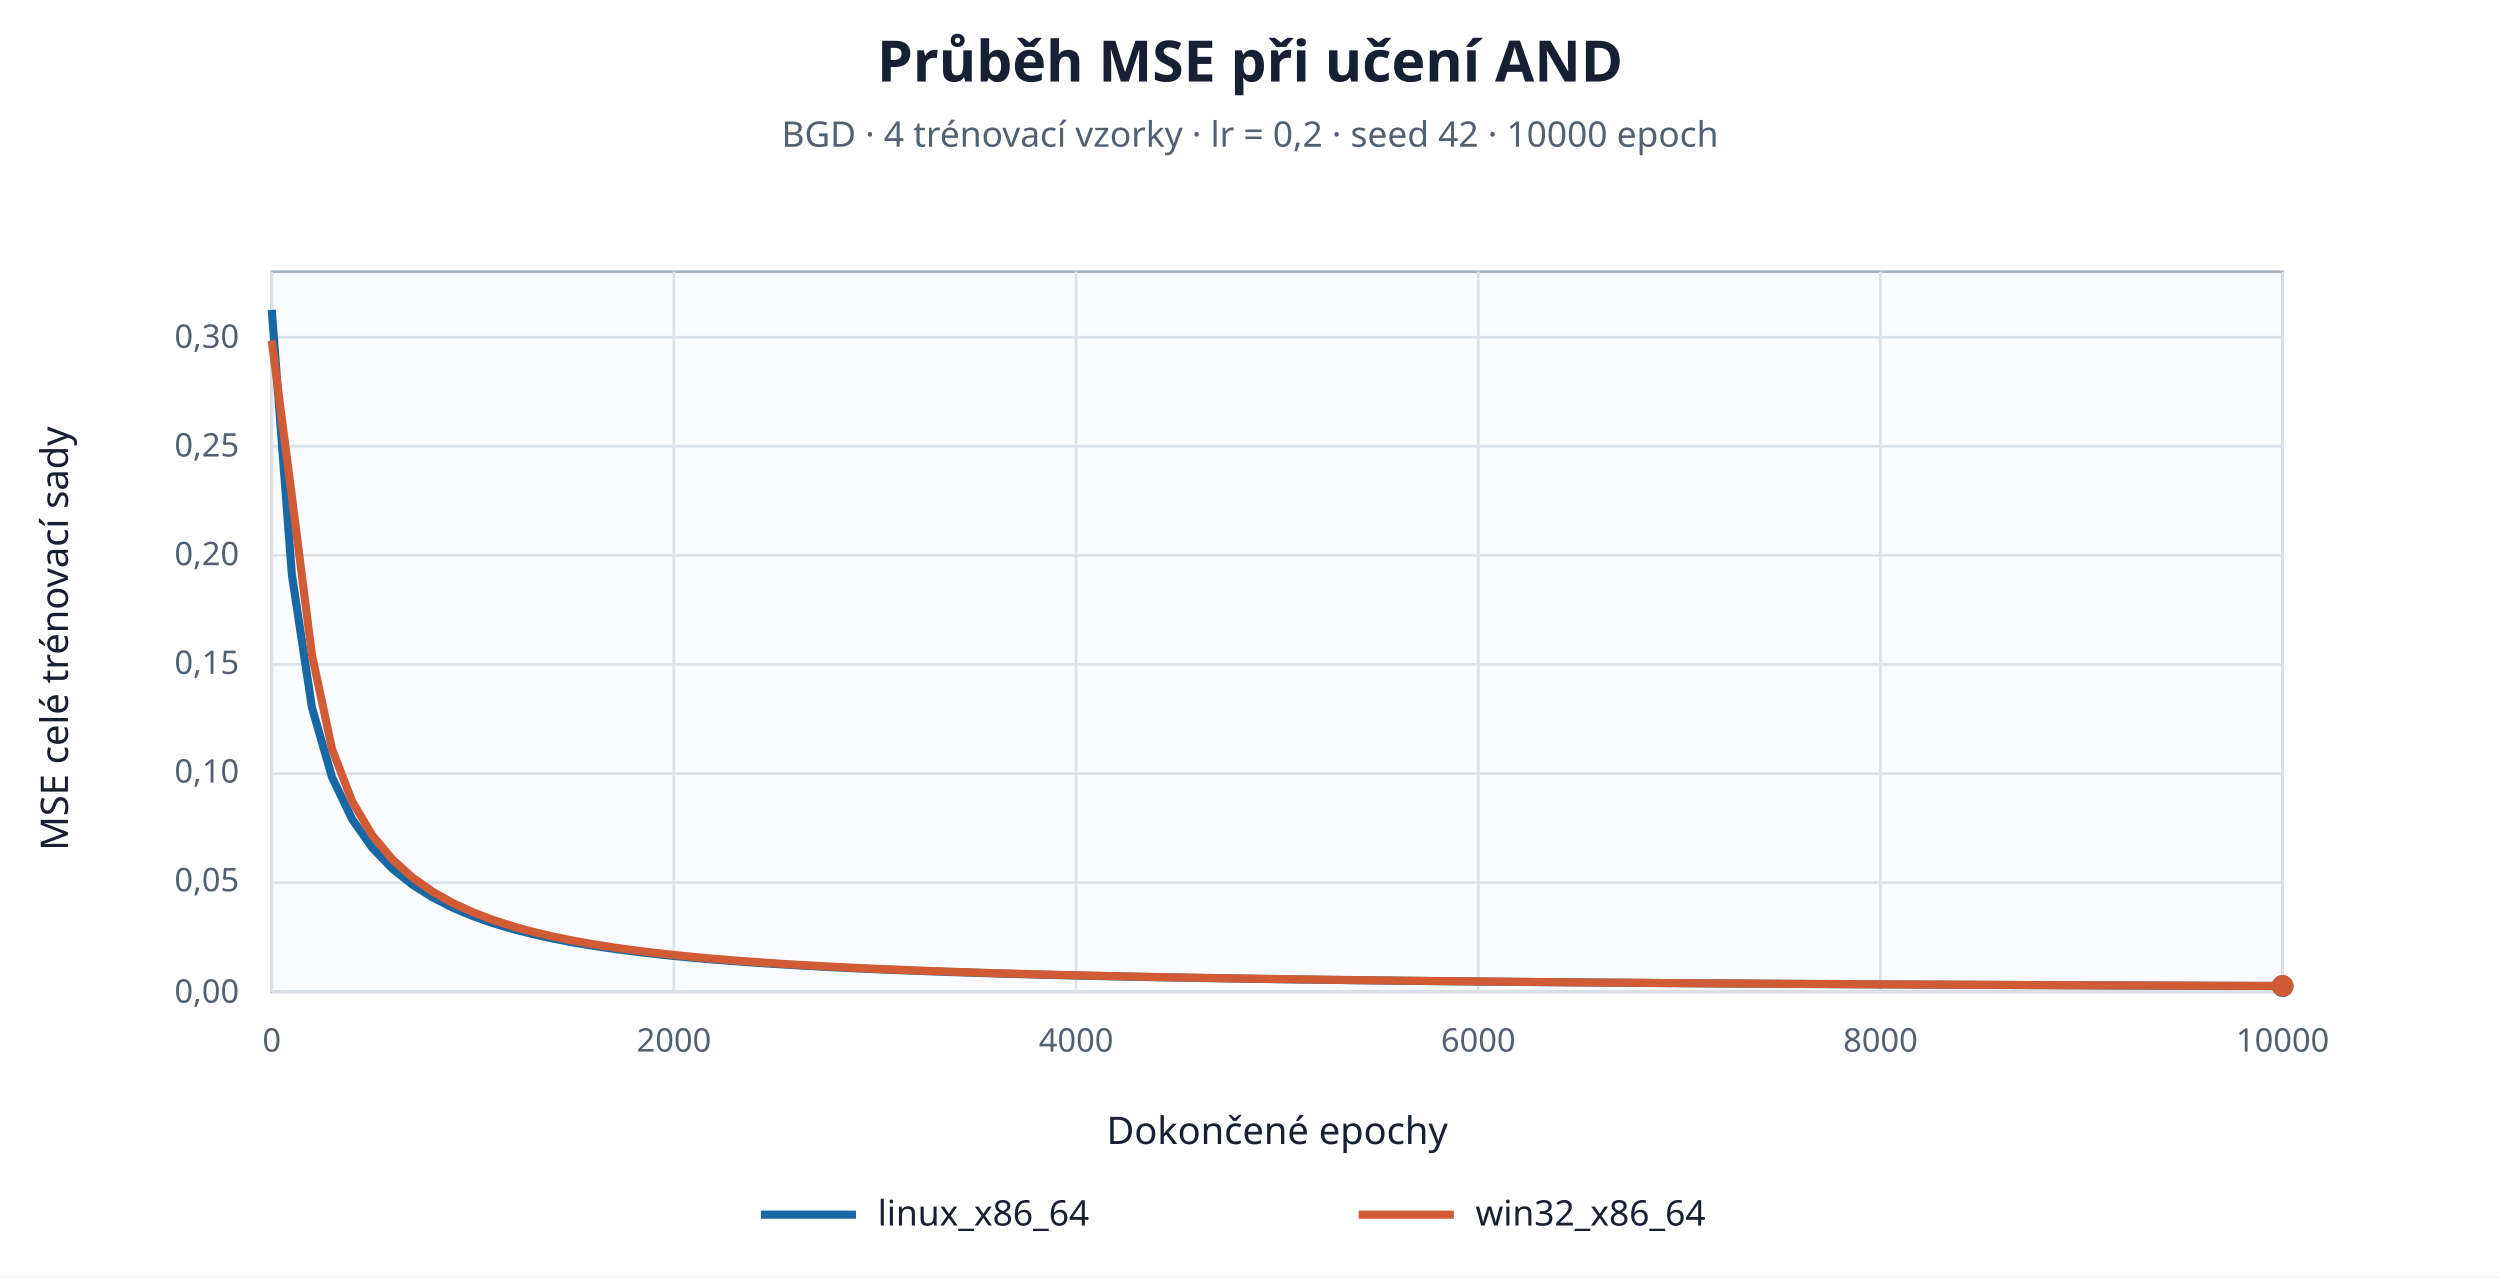
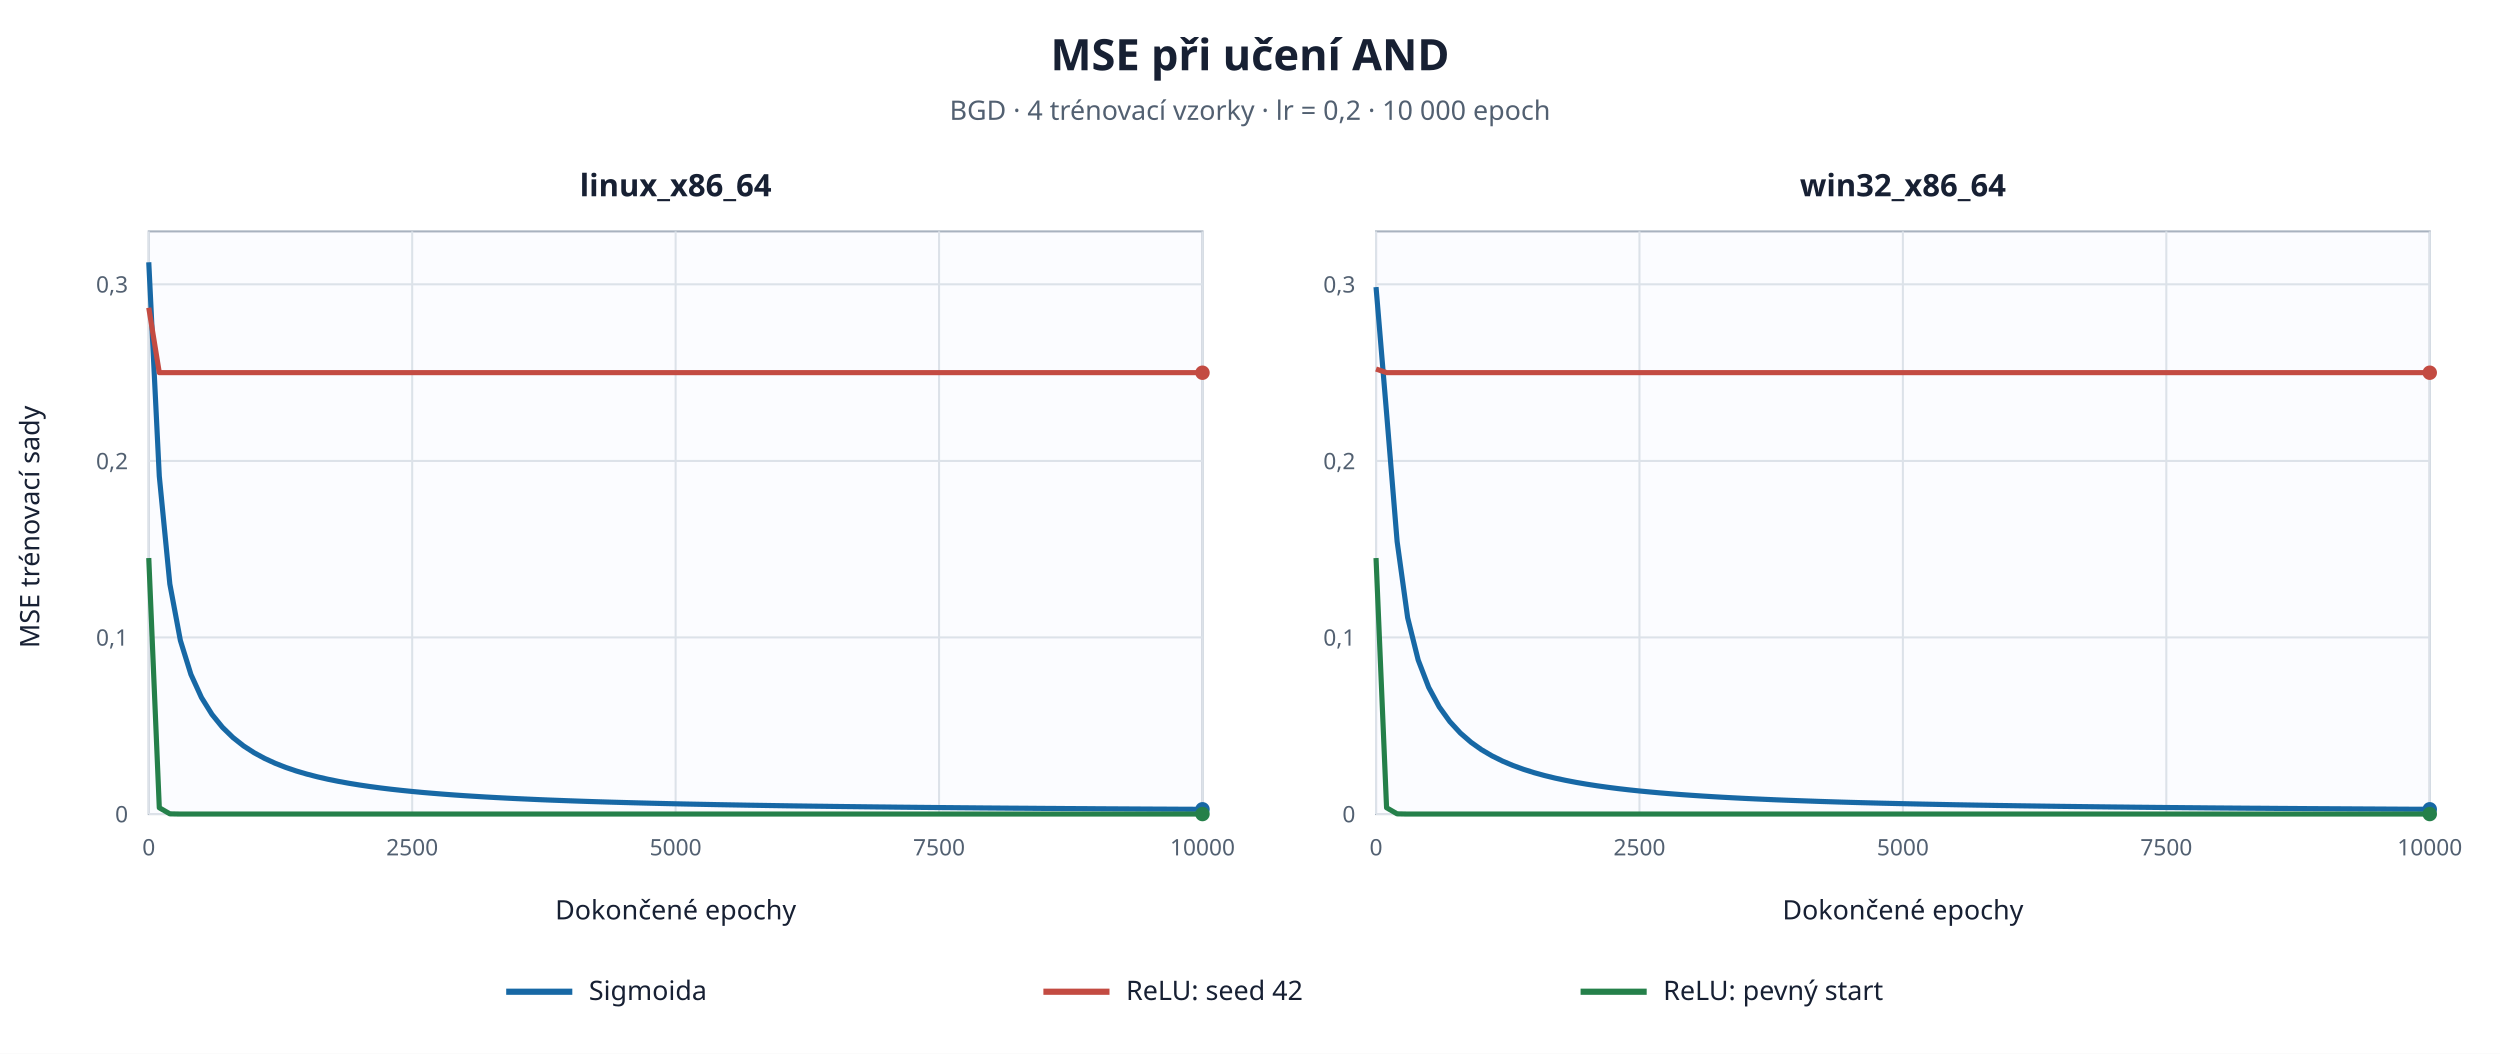
- <svg xmlns="http://www.w3.org/2000/svg" viewBox="0 0 920 470" role="img" aria-labelledby="title desc">
-   <rect width="920" height="470" fill="#fff" />
-   <text x="460" y="30" text-anchor="middle" font-family="sans-serif" font-size="21" font-weight="bold" fill="#172033">Průběh MSE při učení AND</text>
-   <text x="460" y="54" text-anchor="middle" font-family="sans-serif" font-size="13" fill="#526071">BGD · 4 trénovací vzorky · lr = 0,2 · seed 42 · 10000 epoch</text>
-   <rect x="100" y="100" width="740" height="265" fill="#fbfcff" stroke="#a8b2bf" />
-   <line x1="100.0" y1="100" x2="100.0" y2="365" stroke="#dce2e9" />
-   <text x="100.0" y="387" text-anchor="middle" font-family="sans-serif" font-size="12" fill="#526071">0</text>
-   <line x1="248.0" y1="100" x2="248.0" y2="365" stroke="#dce2e9" />
-   <text x="248.0" y="387" text-anchor="middle" font-family="sans-serif" font-size="12" fill="#526071">2000</text>
-   <line x1="396.0" y1="100" x2="396.0" y2="365" stroke="#dce2e9" />
-   <text x="396.0" y="387" text-anchor="middle" font-family="sans-serif" font-size="12" fill="#526071">4000</text>
-   <line x1="544.0" y1="100" x2="544.0" y2="365" stroke="#dce2e9" />
-   <text x="544.0" y="387" text-anchor="middle" font-family="sans-serif" font-size="12" fill="#526071">6000</text>
-   <line x1="692.0" y1="100" x2="692.0" y2="365" stroke="#dce2e9" />
-   <text x="692.0" y="387" text-anchor="middle" font-family="sans-serif" font-size="12" fill="#526071">8000</text>
-   <line x1="840.0" y1="100" x2="840.0" y2="365" stroke="#dce2e9" />
-   <text x="840.0" y="387" text-anchor="middle" font-family="sans-serif" font-size="12" fill="#526071">10000</text>
-   <line x1="100" y1="365.0" x2="840" y2="365.0" stroke="#dce2e9" />
-   <text x="88" y="369,0" text-anchor="end" font-family="sans-serif" font-size="12" fill="#526071">0,00</text>
-   <line x1="100" y1="324.8" x2="840" y2="324.8" stroke="#dce2e9" />
-   <text x="88" y="328,8" text-anchor="end" font-family="sans-serif" font-size="12" fill="#526071">0,05</text>
-   <line x1="100" y1="284.7" x2="840" y2="284.7" stroke="#dce2e9" />
-   <text x="88" y="288,7" text-anchor="end" font-family="sans-serif" font-size="12" fill="#526071">0,10</text>
-   <line x1="100" y1="244.5" x2="840" y2="244.5" stroke="#dce2e9" />
-   <text x="88" y="248,5" text-anchor="end" font-family="sans-serif" font-size="12" fill="#526071">0,15</text>
-   <line x1="100" y1="204.4" x2="840" y2="204.4" stroke="#dce2e9" />
-   <text x="88" y="208,4" text-anchor="end" font-family="sans-serif" font-size="12" fill="#526071">0,20</text>
-   <line x1="100" y1="164.2" x2="840" y2="164.2" stroke="#dce2e9" />
-   <text x="88" y="168,2" text-anchor="end" font-family="sans-serif" font-size="12" fill="#526071">0,25</text>
-   <line x1="100" y1="124.1" x2="840" y2="124.1" stroke="#dce2e9" />
-   <text x="88" y="128,1" text-anchor="end" font-family="sans-serif" font-size="12" fill="#526071">0,30</text>
-   <polyline points="100.00,114.04 107.40,211.36 114.80,260.39 122.20,286.04 129.60,301.48 137.00,311.99 144.40,319.68 151.80,325.58 159.20,330.24 166.60,334.01 174.00,337.12 181.40,339.72 188.80,341.91 196.20,343.79 203.60,345.41 211.00,346.83 218.40,348.07 225.80,349.16 233.20,350.13 240.60,351.00 248.00,351.79 255.40,352.49 262.80,353.13 270.20,353.71 277.60,354.24 285.00,354.73 292.40,355.18 299.80,355.59 307.20,355.97 314.60,356.32 322.00,356.65 329.40,356.96 336.80,357.24 344.20,357.51 351.60,357.76 359.00,358.00 366.40,358.22 373.80,358.43 381.20,358.62 388.60,358.81 396.00,358.99 403.40,359.15 410.80,359.31 418.20,359.46 425.60,359.61 433.00,359.74 440.40,359.87 447.80,359.99 455.20,360.11 462.60,360.23 470.00,360.33 477.40,360.44 484.80,360.54 492.20,360.63 499.60,360.72 507.00,360.81 514.40,360.90 521.80,360.98 529.20,361.06 536.60,361.13 544.00,361.20 551.40,361.27 558.80,361.34 566.20,361.41 573.60,361.47 581.00,361.53 588.40,361.59 595.80,361.65 603.20,361.70 610.60,361.76 618.00,361.81 625.40,361.86 632.80,361.91 640.20,361.96 647.60,362.00 655.00,362.05 662.40,362.09 669.80,362.13 677.20,362.17 684.60,362.21 692.00,362.25 699.40,362.29 706.80,362.33 714.20,362.36 721.60,362.40 729.00,362.43 736.40,362.47 743.80,362.50 751.20,362.53 758.60,362.56 766.00,362.59 773.40,362.62 780.80,362.65 788.20,362.68 795.60,362.70 803.00,362.73 810.40,362.76 817.80,362.78 825.20,362.81 832.60,362.83 840.00,362.86" fill="none" stroke="#1768a5" stroke-width="3" stroke-linejoin="round" />
-   <circle cx="840.0" cy="362.9" r="4" fill="#1768a5" />
-   <polyline points="100.00,125.33 107.40,182.60 114.80,241.01 122.20,275.68 129.60,294.94 137.00,307.41 144.40,316.28 151.80,322.94 159.20,328.14 166.60,332.31 174.00,335.71 181.40,338.53 188.80,340.91 196.20,342.93 203.60,344.67 211.00,346.18 218.40,347.49 225.80,348.65 233.20,349.68 240.60,350.60 248.00,351.42 255.40,352.16 262.80,352.83 270.20,353.44 277.60,353.99 285.00,354.50 292.40,354.97 299.80,355.39 307.20,355.79 314.60,356.16 322.00,356.50 329.40,356.81 336.80,357.11 344.20,357.39 351.60,357.64 359.00,357.89 366.40,358.12 373.80,358.33 381.20,358.53 388.60,358.72 396.00,358.90 403.40,359.07 410.80,359.24 418.20,359.39 425.60,359.54 433.00,359.68 440.40,359.81 447.80,359.94 455.20,360.06 462.60,360.17 470.00,360.28 477.40,360.39 484.80,360.49 492.20,360.59 499.60,360.68 507.00,360.77 514.40,360.86 521.80,360.94 529.20,361.02 536.60,361.10 544.00,361.17 551.40,361.24 558.80,361.31 566.20,361.38 573.60,361.44 581.00,361.50 588.40,361.56 595.80,361.62 603.20,361.68 610.60,361.73 618.00,361.78 625.40,361.84 632.80,361.89 640.20,361.93 647.60,361.98 655.00,362.03 662.40,362.07 669.80,362.11 677.20,362.15 684.60,362.20 692.00,362.23 699.40,362.27 706.80,362.31 714.20,362.35 721.60,362.38 729.00,362.42 736.40,362.45 743.80,362.48 751.20,362.52 758.60,362.55 766.00,362.58 773.40,362.61 780.80,362.64 788.20,362.66 795.60,362.69 803.00,362.72 810.40,362.75 817.80,362.77 825.20,362.80 832.60,362.82 840.00,362.85" fill="none" stroke="#d15b34" stroke-width="3" stroke-linejoin="round" />
-   <circle cx="840.0" cy="362.8" r="4" fill="#d15b34" />
-   <text x="470" y="421" text-anchor="middle" font-family="sans-serif" font-size="14" fill="#172033">Dokončené epochy</text>
-   <text x="25" y="235" transform="rotate(-90 25 235)" text-anchor="middle" font-family="sans-serif" font-size="14" fill="#172033">MSE celé trénovací sady</text>
-   <line x1="280" y1="447" x2="315" y2="447" stroke="#1768a5" stroke-width="3" />
-   <text x="323" y="451" font-family="sans-serif" font-size="13" fill="#172033">linux_x86_64</text>
-   <line x1="500" y1="447" x2="535" y2="447" stroke="#d15b34" stroke-width="3" />
-   <text x="543" y="451" font-family="sans-serif" font-size="13" fill="#172033">win32_x86_64</text>
+ <svg xmlns="http://www.w3.org/2000/svg" viewBox="0 0 1210 510" role="img" aria-labelledby="title desc">
+   <rect width="1210" height="510" fill="#fff" />
+   <text x="605" y="34" text-anchor="middle" font-family="sans-serif" font-size="21" font-weight="bold" fill="#172033">MSE při učení AND</text>
+   <text x="605" y="58" text-anchor="middle" font-family="sans-serif" font-size="13" fill="#526071">BGD · 4 trénovací vzorky · lr = 0,2 · 10 000 epoch</text>
+   <text x="327.0" y="95" text-anchor="middle" font-family="sans-serif" font-size="15" font-weight="bold" fill="#172033">linux_x86_64</text>
+   <rect x="72" y="112" width="510" height="282" fill="#fbfcff" stroke="#a8b2bf" />
+   <line x1="72.0" y1="112" x2="72.0" y2="394" stroke="#dce2e9" />
+   <text x="72.0" y="414" text-anchor="middle" font-family="sans-serif" font-size="11" fill="#526071">0</text>
+   <line x1="199.5" y1="112" x2="199.5" y2="394" stroke="#dce2e9" />
+   <text x="199.5" y="414" text-anchor="middle" font-family="sans-serif" font-size="11" fill="#526071">2500</text>
+   <line x1="327.0" y1="112" x2="327.0" y2="394" stroke="#dce2e9" />
+   <text x="327.0" y="414" text-anchor="middle" font-family="sans-serif" font-size="11" fill="#526071">5000</text>
+   <line x1="454.5" y1="112" x2="454.5" y2="394" stroke="#dce2e9" />
+   <text x="454.5" y="414" text-anchor="middle" font-family="sans-serif" font-size="11" fill="#526071">7500</text>
+   <line x1="582.0" y1="112" x2="582.0" y2="394" stroke="#dce2e9" />
+   <text x="582.0" y="414" text-anchor="middle" font-family="sans-serif" font-size="11" fill="#526071">10000</text>
+   <line x1="72" y1="394.0" x2="582" y2="394.0" stroke="#dce2e9" />
+   <text x="62" y="398.0" text-anchor="end" font-family="sans-serif" font-size="11" fill="#526071">0</text>
+   <line x1="72" y1="308.5" x2="582" y2="308.5" stroke="#dce2e9" />
+   <text x="62" y="312.5" text-anchor="end" font-family="sans-serif" font-size="11" fill="#526071">0,1</text>
+   <line x1="72" y1="223.1" x2="582" y2="223.1" stroke="#dce2e9" />
+   <text x="62" y="227.1" text-anchor="end" font-family="sans-serif" font-size="11" fill="#526071">0,2</text>
+   <line x1="72" y1="137.6" x2="582" y2="137.6" stroke="#dce2e9" />
+   <text x="62" y="141.6" text-anchor="end" font-family="sans-serif" font-size="11" fill="#526071">0,3</text>
+   <polyline points="72.00,126.94 77.10,230.50 82.20,282.68 87.30,309.98 92.40,326.41 97.50,337.59 102.60,345.78 107.70,352.05 112.80,357.01 117.90,361.03 123.00,364.33 128.10,367.09 133.20,369.43 138.30,371.43 143.40,373.16 148.50,374.66 153.60,375.98 158.70,377.15 163.80,378.18 168.90,379.11 174.00,379.94 179.10,380.69 184.20,381.37 189.30,381.99 194.40,382.55 199.50,383.07 204.60,383.55 209.70,383.98 214.80,384.39 219.90,384.77 225.00,385.12 230.10,385.44 235.20,385.75 240.30,386.03 245.40,386.30 250.50,386.55 255.60,386.78 260.70,387.01 265.80,387.22 270.90,387.41 276.00,387.60 281.10,387.78 286.20,387.95 291.30,388.11 296.40,388.26 301.50,388.40 306.60,388.54 311.70,388.67 316.80,388.80 321.90,388.92 327.00,389.04 332.10,389.15 337.20,389.25 342.30,389.35 347.40,389.45 352.50,389.54 357.60,389.63 362.70,389.72 367.80,389.80 372.90,389.88 378.00,389.96 383.10,390.04 388.20,390.11 393.30,390.18 398.40,390.24 403.50,390.31 408.60,390.37 413.70,390.43 418.80,390.49 423.90,390.55 429.00,390.60 434.10,390.66 439.20,390.71 444.30,390.76 449.40,390.81 454.50,390.86 459.60,390.90 464.70,390.95 469.80,390.99 474.90,391.04 480.00,391.08 485.10,391.12 490.20,391.16 495.30,391.19 500.40,391.23 505.50,391.27 510.60,391.30 515.70,391.34 520.80,391.37 525.90,391.40 531.00,391.44 536.10,391.47 541.20,391.50 546.30,391.53 551.40,391.56 556.50,391.59 561.60,391.61 566.70,391.64 571.80,391.67 576.90,391.69 582.00,391.72" fill="none" stroke="#1768a5" stroke-width="2.5" stroke-linejoin="round" />
+   <circle cx="582.0" cy="391.7" r="3.5" fill="#1768a5" />
+   <polyline points="72.00,148.95 77.10,180.36 82.20,180.36 87.30,180.36 92.40,180.36 97.50,180.36 102.60,180.36 107.70,180.36 112.80,180.36 117.90,180.36 123.00,180.36 128.10,180.36 133.20,180.36 138.30,180.36 143.40,180.36 148.50,180.36 153.60,180.36 158.70,180.36 163.80,180.36 168.90,180.36 174.00,180.36 179.10,180.36 184.20,180.36 189.30,180.36 194.40,180.36 199.50,180.36 204.60,180.36 209.70,180.36 214.80,180.36 219.90,180.36 225.00,180.36 230.10,180.36 235.20,180.36 240.30,180.36 245.40,180.36 250.50,180.36 255.60,180.36 260.70,180.36 265.80,180.36 270.90,180.36 276.00,180.36 281.10,180.36 286.20,180.36 291.30,180.36 296.40,180.36 301.50,180.36 306.60,180.36 311.70,180.36 316.80,180.36 321.90,180.36 327.00,180.36 332.10,180.36 337.20,180.36 342.30,180.36 347.40,180.36 352.50,180.36 357.60,180.36 362.70,180.36 367.80,180.36 372.90,180.36 378.00,180.36 383.10,180.36 388.20,180.36 393.30,180.36 398.40,180.36 403.50,180.36 408.60,180.36 413.70,180.36 418.80,180.36 423.90,180.36 429.00,180.36 434.10,180.36 439.20,180.36 444.30,180.36 449.40,180.36 454.50,180.36 459.60,180.36 464.70,180.36 469.80,180.36 474.90,180.36 480.00,180.36 485.10,180.36 490.20,180.36 495.30,180.36 500.40,180.36 505.50,180.36 510.60,180.36 515.70,180.36 520.80,180.36 525.90,180.36 531.00,180.36 536.10,180.36 541.20,180.36 546.30,180.36 551.40,180.36 556.50,180.36 561.60,180.36 566.70,180.36 571.80,180.36 576.90,180.36 582.00,180.36" fill="none" stroke="#c34b42" stroke-width="2.5" stroke-linejoin="round" />
+   <circle cx="582.0" cy="180.4" r="3.5" fill="#c34b42" />
+   <polyline points="72.00,270.09 77.10,390.94 82.20,393.90 87.30,394.00 92.40,394.00 97.50,394.00 102.60,394.00 107.70,394.00 112.80,394.00 117.90,394.00 123.00,394.00 128.10,394.00 133.20,394.00 138.30,394.00 143.40,394.00 148.50,394.00 153.60,394.00 158.70,394.00 163.80,394.00 168.90,394.00 174.00,394.00 179.10,394.00 184.20,394.00 189.30,394.00 194.40,394.00 199.50,394.00 204.60,394.00 209.70,394.00 214.80,394.00 219.90,394.00 225.00,394.00 230.10,394.00 235.20,394.00 240.30,394.00 245.40,394.00 250.50,394.00 255.60,394.00 260.70,394.00 265.80,394.00 270.90,394.00 276.00,394.00 281.10,394.00 286.20,394.00 291.30,394.00 296.40,394.00 301.50,394.00 306.60,394.00 311.70,394.00 316.80,394.00 321.90,394.00 327.00,394.00 332.10,394.00 337.20,394.00 342.30,394.00 347.40,394.00 352.50,394.00 357.60,394.00 362.70,394.00 367.80,394.00 372.90,394.00 378.00,394.00 383.10,394.00 388.20,394.00 393.30,394.00 398.40,394.00 403.50,394.00 408.60,394.00 413.70,394.00 418.80,394.00 423.90,394.00 429.00,394.00 434.10,394.00 439.20,394.00 444.30,394.00 449.40,394.00 454.50,394.00 459.60,394.00 464.70,394.00 469.80,394.00 474.90,394.00 480.00,394.00 485.10,394.00 490.20,394.00 495.30,394.00 500.40,394.00 505.50,394.00 510.60,394.00 515.70,394.00 520.80,394.00 525.90,394.00 531.00,394.00 536.10,394.00 541.20,394.00 546.30,394.00 551.40,394.00 556.50,394.00 561.60,394.00 566.70,394.00 571.80,394.00 576.90,394.00 582.00,394.00" fill="none" stroke="#25804a" stroke-width="2.5" stroke-linejoin="round" />
+   <circle cx="582.0" cy="394.0" r="3.5" fill="#25804a" />
+   <text x="327.0" y="445" text-anchor="middle" font-family="sans-serif" font-size="13" fill="#172033">Dokončené epochy</text>
+   <text x="921.0" y="95" text-anchor="middle" font-family="sans-serif" font-size="15" font-weight="bold" fill="#172033">win32_x86_64</text>
+   <rect x="666" y="112" width="510" height="282" fill="#fbfcff" stroke="#a8b2bf" />
+   <line x1="666.0" y1="112" x2="666.0" y2="394" stroke="#dce2e9" />
+   <text x="666.0" y="414" text-anchor="middle" font-family="sans-serif" font-size="11" fill="#526071">0</text>
+   <line x1="793.5" y1="112" x2="793.5" y2="394" stroke="#dce2e9" />
+   <text x="793.5" y="414" text-anchor="middle" font-family="sans-serif" font-size="11" fill="#526071">2500</text>
+   <line x1="921.0" y1="112" x2="921.0" y2="394" stroke="#dce2e9" />
+   <text x="921.0" y="414" text-anchor="middle" font-family="sans-serif" font-size="11" fill="#526071">5000</text>
+   <line x1="1048.5" y1="112" x2="1048.5" y2="394" stroke="#dce2e9" />
+   <text x="1048.5" y="414" text-anchor="middle" font-family="sans-serif" font-size="11" fill="#526071">7500</text>
+   <line x1="1176.0" y1="112" x2="1176.0" y2="394" stroke="#dce2e9" />
+   <text x="1176.0" y="414" text-anchor="middle" font-family="sans-serif" font-size="11" fill="#526071">10000</text>
+   <line x1="666" y1="394.0" x2="1176" y2="394.0" stroke="#dce2e9" />
+   <text x="656" y="398.0" text-anchor="end" font-family="sans-serif" font-size="11" fill="#526071">0</text>
+   <line x1="666" y1="308.5" x2="1176" y2="308.5" stroke="#dce2e9" />
+   <text x="656" y="312.5" text-anchor="end" font-family="sans-serif" font-size="11" fill="#526071">0,1</text>
+   <line x1="666" y1="223.1" x2="1176" y2="223.1" stroke="#dce2e9" />
+   <text x="656" y="227.1" text-anchor="end" font-family="sans-serif" font-size="11" fill="#526071">0,2</text>
+   <line x1="666" y1="137.6" x2="1176" y2="137.6" stroke="#dce2e9" />
+   <text x="656" y="141.6" text-anchor="end" font-family="sans-serif" font-size="11" fill="#526071">0,3</text>
+   <polyline points="666.00,138.95 671.10,199.90 676.20,262.05 681.30,298.95 686.40,319.45 691.50,332.72 696.60,342.15 701.70,349.24 706.80,354.78 711.90,359.21 717.00,362.83 722.10,365.83 727.20,368.36 732.30,370.51 737.40,372.36 742.50,373.97 747.60,375.37 752.70,376.61 757.80,377.70 762.90,378.68 768.00,379.55 773.10,380.34 778.20,381.05 783.30,381.70 788.40,382.29 793.50,382.83 798.60,383.32 803.70,383.78 808.80,384.20 813.90,384.59 819.00,384.95 824.10,385.29 829.20,385.60 834.30,385.90 839.40,386.17 844.50,386.43 849.60,386.67 854.70,386.90 859.80,387.12 864.90,387.32 870.00,387.51 875.10,387.69 880.20,387.87 885.30,388.03 890.40,388.19 895.50,388.34 900.60,388.48 905.70,388.61 910.80,388.74 915.90,388.86 921.00,388.98 926.10,389.09 931.20,389.20 936.30,389.30 941.40,389.40 946.50,389.50 951.60,389.59 956.70,389.68 961.80,389.76 966.90,389.85 972.00,389.92 977.10,390.00 982.20,390.07 987.30,390.14 992.40,390.21 997.50,390.28 1002.60,390.34 1007.70,390.40 1012.80,390.46 1017.90,390.52 1023.00,390.58 1028.10,390.63 1033.20,390.69 1038.30,390.74 1043.40,390.79 1048.50,390.84 1053.60,390.88 1058.70,390.93 1063.80,390.97 1068.90,391.02 1074.00,391.06 1079.10,391.10 1084.20,391.14 1089.30,391.18 1094.40,391.21 1099.50,391.25 1104.60,391.29 1109.70,391.32 1114.80,391.36 1119.90,391.39 1125.00,391.42 1130.10,391.45 1135.20,391.48 1140.30,391.51 1145.40,391.54 1150.50,391.57 1155.60,391.60 1160.70,391.63 1165.80,391.66 1170.90,391.68 1176.00,391.71" fill="none" stroke="#1768a5" stroke-width="2.5" stroke-linejoin="round" />
+   <circle cx="1176.0" cy="391.7" r="3.5" fill="#1768a5" />
+   <polyline points="666.00,178.61 671.10,180.36 676.20,180.36 681.30,180.36 686.40,180.36 691.50,180.36 696.60,180.36 701.70,180.36 706.80,180.36 711.90,180.36 717.00,180.36 722.10,180.36 727.20,180.36 732.30,180.36 737.40,180.36 742.50,180.36 747.60,180.36 752.70,180.36 757.80,180.36 762.90,180.36 768.00,180.36 773.10,180.36 778.20,180.36 783.30,180.36 788.40,180.36 793.50,180.36 798.60,180.36 803.70,180.36 808.80,180.36 813.90,180.36 819.00,180.36 824.10,180.36 829.20,180.36 834.30,180.36 839.40,180.36 844.50,180.36 849.60,180.36 854.70,180.36 859.80,180.36 864.90,180.36 870.00,180.36 875.10,180.36 880.20,180.36 885.30,180.36 890.40,180.36 895.50,180.36 900.60,180.36 905.70,180.36 910.80,180.36 915.90,180.36 921.00,180.36 926.10,180.36 931.20,180.36 936.30,180.36 941.40,180.36 946.50,180.36 951.60,180.36 956.70,180.36 961.80,180.36 966.90,180.36 972.00,180.36 977.10,180.36 982.20,180.36 987.30,180.36 992.40,180.36 997.50,180.36 1002.60,180.36 1007.70,180.36 1012.80,180.36 1017.90,180.36 1023.00,180.36 1028.10,180.36 1033.20,180.36 1038.30,180.36 1043.40,180.36 1048.50,180.36 1053.60,180.36 1058.70,180.36 1063.80,180.36 1068.90,180.36 1074.00,180.36 1079.10,180.36 1084.20,180.36 1089.30,180.36 1094.40,180.36 1099.50,180.36 1104.60,180.36 1109.70,180.36 1114.80,180.36 1119.90,180.36 1125.00,180.36 1130.10,180.36 1135.20,180.36 1140.30,180.36 1145.40,180.36 1150.50,180.36 1155.60,180.36 1160.70,180.36 1165.80,180.36 1170.90,180.36 1176.00,180.36" fill="none" stroke="#c34b42" stroke-width="2.5" stroke-linejoin="round" />
+   <circle cx="1176.0" cy="180.4" r="3.5" fill="#c34b42" />
+   <polyline points="666.00,270.09 671.10,390.94 676.20,393.90 681.30,394.00 686.40,394.00 691.50,394.00 696.60,394.00 701.70,394.00 706.80,394.00 711.90,394.00 717.00,394.00 722.10,394.00 727.20,394.00 732.30,394.00 737.40,394.00 742.50,394.00 747.60,394.00 752.70,394.00 757.80,394.00 762.90,394.00 768.00,394.00 773.10,394.00 778.20,394.00 783.30,394.00 788.40,394.00 793.50,394.00 798.60,394.00 803.70,394.00 808.80,394.00 813.90,394.00 819.00,394.00 824.10,394.00 829.20,394.00 834.30,394.00 839.40,394.00 844.50,394.00 849.60,394.00 854.70,394.00 859.80,394.00 864.90,394.00 870.00,394.00 875.10,394.00 880.20,394.00 885.30,394.00 890.40,394.00 895.50,394.00 900.60,394.00 905.70,394.00 910.80,394.00 915.90,394.00 921.00,394.00 926.10,394.00 931.20,394.00 936.30,394.00 941.40,394.00 946.50,394.00 951.60,394.00 956.70,394.00 961.80,394.00 966.90,394.00 972.00,394.00 977.10,394.00 982.20,394.00 987.30,394.00 992.40,394.00 997.50,394.00 1002.60,394.00 1007.70,394.00 1012.80,394.00 1017.90,394.00 1023.00,394.00 1028.10,394.00 1033.20,394.00 1038.30,394.00 1043.40,394.00 1048.50,394.00 1053.60,394.00 1058.70,394.00 1063.80,394.00 1068.90,394.00 1074.00,394.00 1079.10,394.00 1084.20,394.00 1089.30,394.00 1094.40,394.00 1099.50,394.00 1104.60,394.00 1109.70,394.00 1114.80,394.00 1119.90,394.00 1125.00,394.00 1130.10,394.00 1135.20,394.00 1140.30,394.00 1145.40,394.00 1150.50,394.00 1155.60,394.00 1160.70,394.00 1165.80,394.00 1170.90,394.00 1176.00,394.00" fill="none" stroke="#25804a" stroke-width="2.5" stroke-linejoin="round" />
+   <circle cx="1176.0" cy="394.0" r="3.5" fill="#25804a" />
+   <text x="921.0" y="445" text-anchor="middle" font-family="sans-serif" font-size="13" fill="#172033">Dokončené epochy</text>
+   <text x="19" y="255" transform="rotate(-90 19 255)" text-anchor="middle" font-family="sans-serif" font-size="13" fill="#172033">MSE trénovací sady</text>
+   <line x1="245" y1="480" x2="277" y2="480" stroke="#1768a5" stroke-width="3" />
+   <text x="285" y="484" font-family="sans-serif" font-size="13" fill="#172033">Sigmoida</text>
+   <line x1="505" y1="480" x2="537" y2="480" stroke="#c34b42" stroke-width="3" />
+   <text x="545" y="484" font-family="sans-serif" font-size="13" fill="#172033">ReLU: seed 42</text>
+   <line x1="765" y1="480" x2="797" y2="480" stroke="#25804a" stroke-width="3" />
+   <text x="805" y="484" font-family="sans-serif" font-size="13" fill="#172033">ReLU: pevný start</text>
</svg>
